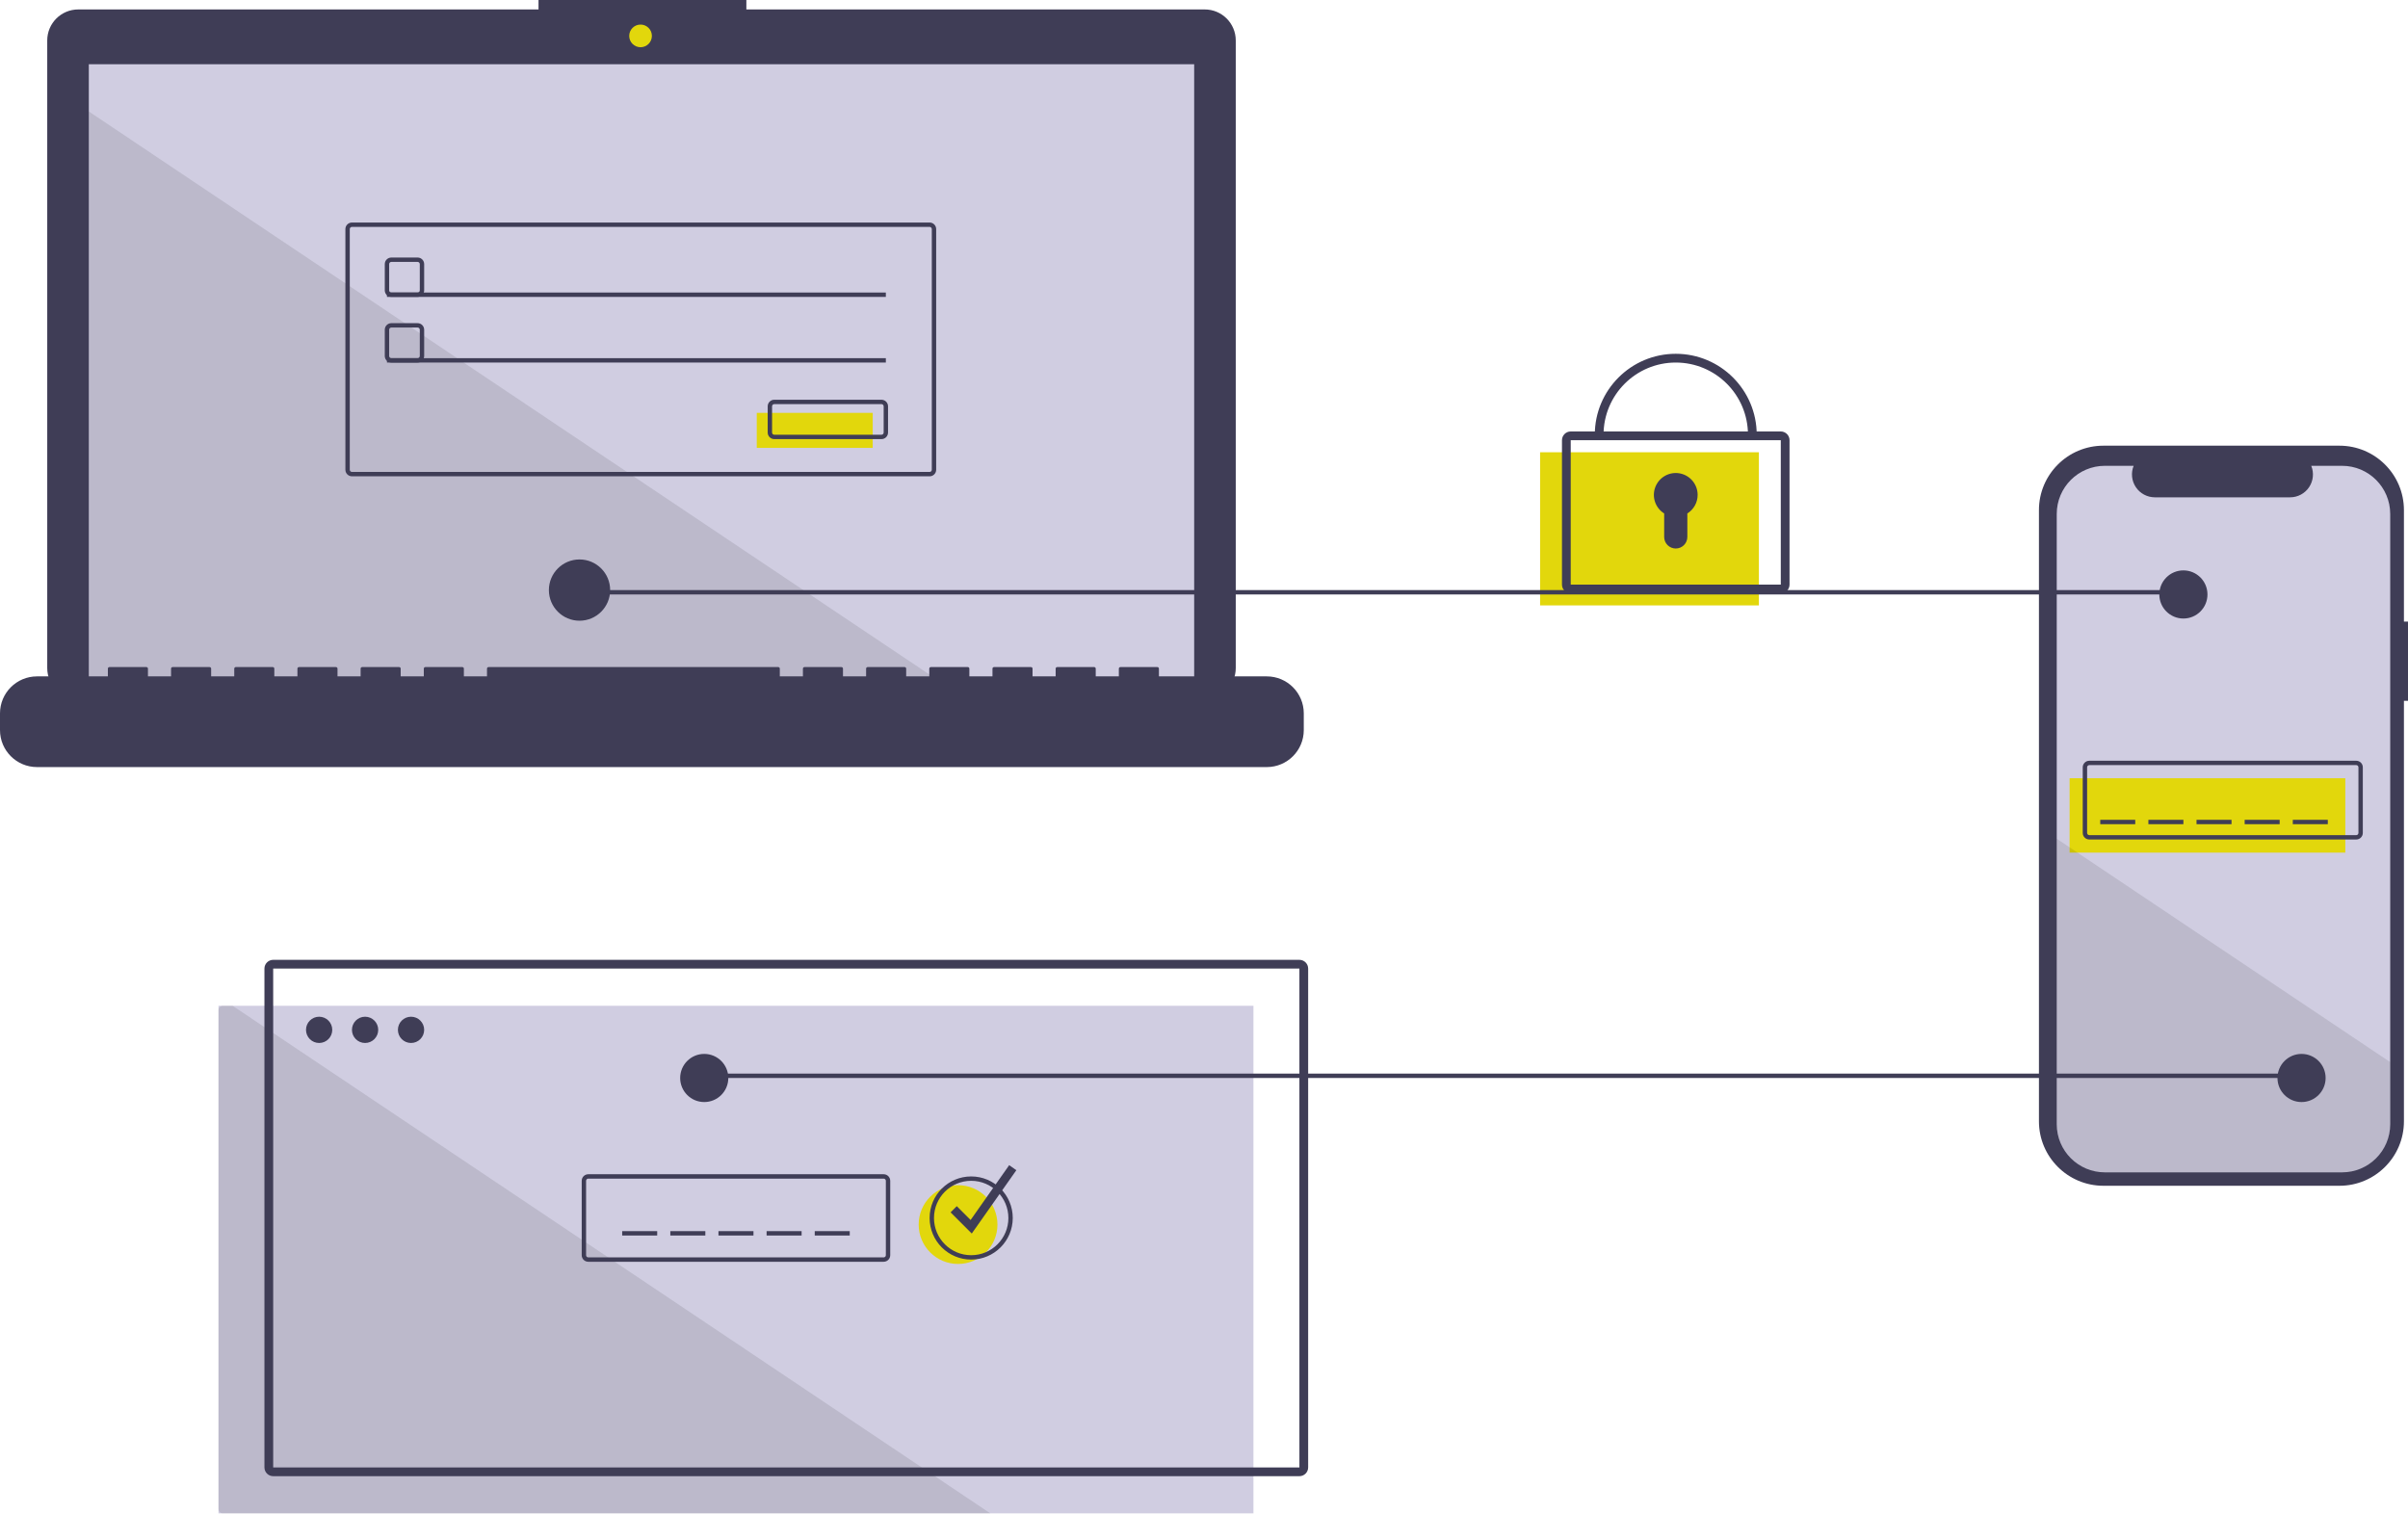
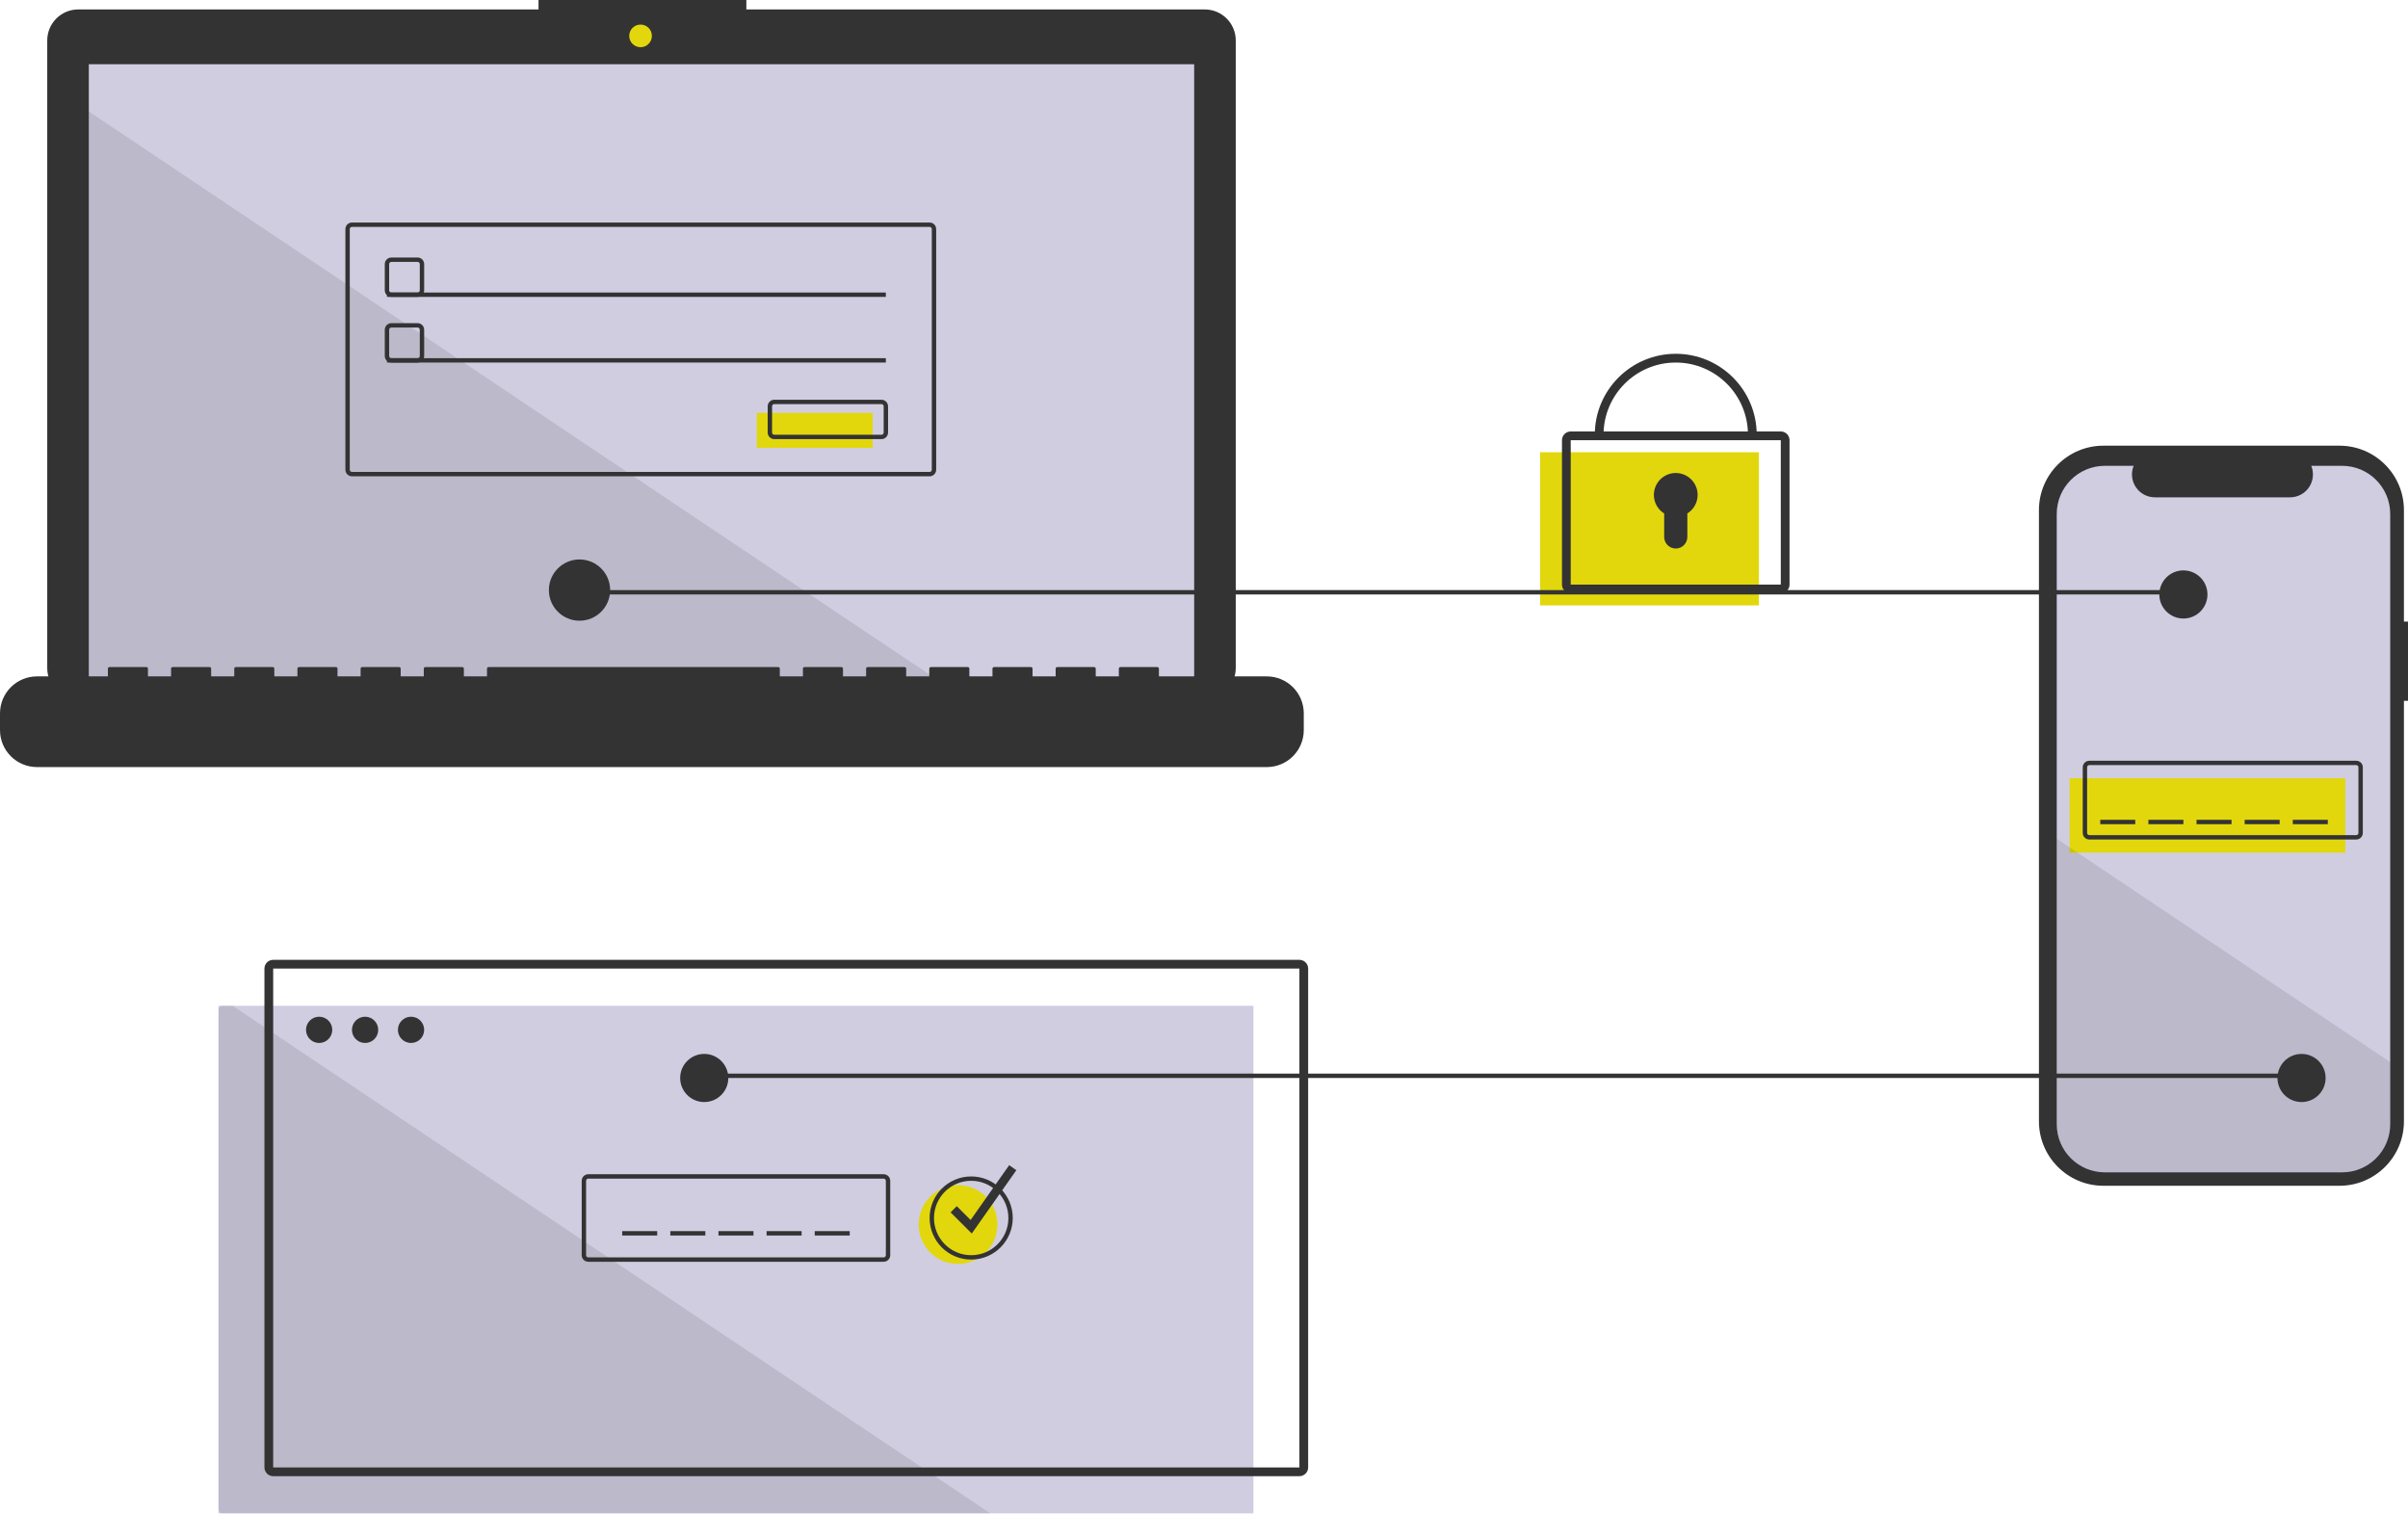
<svg xmlns="http://www.w3.org/2000/svg" id="a3a44bd2-1d5c-46a0-ab88-fbd2ff893ca0" data-name="Layer 1" width="1100.501" height="691.707" viewBox="0 0 1100.501 691.707">
-   <path d="M1150.25,388.237h-1.859V337.322a29.468,29.468,0,0,0-29.469-29.469H1011.052a29.468,29.468,0,0,0-29.469,29.469V616.648a29.469,29.469,0,0,0,29.469,29.469h107.871a29.469,29.469,0,0,0,29.469-29.469V424.48h1.859Z" transform="translate(-49.74968 -104.1466)" fill="#3f3d56" />
+   <path d="M1150.25,388.237h-1.859V337.322a29.468,29.468,0,0,0-29.469-29.469H1011.052a29.468,29.468,0,0,0-29.469,29.469V616.648a29.469,29.469,0,0,0,29.469,29.469h107.871a29.469,29.469,0,0,0,29.469-29.469V424.48h1.859Z" transform="translate(-49.74968 -104.1466)" fill="#333" />
  <path d="M1142.121,339.053v278.92a22.011,22.011,0,0,1-22.01,22.01h-108.39a22.002,22.002,0,0,1-22-22.01v-278.92a22,22,0,0,1,22-22h13.15a10.461,10.461,0,0,0,9.68,14.4h61.8a10.44,10.44,0,0,0,9.68-14.4H1120.111A22.009,22.009,0,0,1,1142.121,339.053Z" transform="translate(-49.74968 -104.1466)" fill="#d0cde1" />
  <rect x="945.851" y="355.707" width="126" height="34" fill="#e2d70c" />
-   <path d="M1126.601,487.853h-122a3.003,3.003,0,0,1-3-3v-30a3.003,3.003,0,0,1,3-3h122a3.003,3.003,0,0,1,3,3v30A3.003,3.003,0,0,1,1126.601,487.853Zm-122-34a1.001,1.001,0,0,0-1,1v30a1.001,1.001,0,0,0,1,1h122a1.001,1.001,0,0,0,1-1v-30a1.001,1.001,0,0,0-1-1Z" transform="translate(-49.74968 -104.1466)" fill="#3f3d56" />
-   <rect x="959.851" y="374.707" width="16" height="2" fill="#3f3d56" />
-   <rect x="981.851" y="374.707" width="16" height="2" fill="#3f3d56" />
-   <rect x="1003.851" y="374.707" width="16" height="2" fill="#3f3d56" />
-   <rect x="1025.851" y="374.707" width="16" height="2" fill="#3f3d56" />
-   <rect x="1047.851" y="374.707" width="16" height="2" fill="#3f3d56" />
+   <path d="M1126.601,487.853h-122a3.003,3.003,0,0,1-3-3v-30a3.003,3.003,0,0,1,3-3h122a3.003,3.003,0,0,1,3,3v30A3.003,3.003,0,0,1,1126.601,487.853Zm-122-34a1.001,1.001,0,0,0-1,1v30a1.001,1.001,0,0,0,1,1h122a1.001,1.001,0,0,0,1-1v-30a1.001,1.001,0,0,0-1-1Z" transform="translate(-49.74968 -104.1466)" fill="#333" />
+   <rect x="959.851" y="374.707" width="16" height="2" fill="#333" />
+   <rect x="981.851" y="374.707" width="16" height="2" fill="#333" />
+   <rect x="1003.851" y="374.707" width="16" height="2" fill="#333" />
+   <rect x="1025.851" y="374.707" width="16" height="2" fill="#333" />
+   <rect x="1047.851" y="374.707" width="16" height="2" fill="#333" />
  <path d="M1142.121,589.613v28.36a22.011,22.011,0,0,1-22.01,22.01h-108.39a22.002,22.002,0,0,1-22-22.01v-130.46Z" transform="translate(-49.74968 -104.1466)" opacity="0.1" />
  <rect x="99.851" y="459.707" width="473" height="232" fill="#d0cde1" />
  <path d="M502.351,795.853H151.601a2.006,2.006,0,0,1-2-2v-228a2.006,2.006,0,0,1,2-2h4.44Z" transform="translate(-49.74968 -104.1466)" opacity="0.1" />
-   <rect x="318.851" y="490.707" width="733" height="2" fill="#3f3d56" />
-   <path d="M600.343,108.464H390.853v-4.318H295.862v4.318H85.509a14.17,14.17,0,0,0-14.17,14.17V409.491a14.17,14.17,0,0,0,14.17,14.17H600.343a14.17,14.17,0,0,0,14.17-14.17V122.635A14.17,14.17,0,0,0,600.343,108.464Z" transform="translate(-49.74968 -104.1466)" fill="#3f3d56" />
+   <rect x="318.851" y="490.707" width="733" height="2" fill="#333" />
+   <path d="M600.343,108.464H390.853v-4.318H295.862v4.318H85.509a14.17,14.17,0,0,0-14.17,14.17V409.491a14.17,14.17,0,0,0,14.17,14.17H600.343a14.17,14.17,0,0,0,14.17-14.17V122.635A14.17,14.17,0,0,0,600.343,108.464Z" transform="translate(-49.74968 -104.1466)" fill="#333" />
  <rect x="40.591" y="29.357" width="505.17" height="284.98" fill="#d0cde1" />
  <circle cx="292.744" cy="16.407" r="5.181" fill="#e2d70c" />
-   <path d="M240.601,239.853h-12a3.003,3.003,0,0,1-3-3v-12a3.003,3.003,0,0,1,3-3h12a3.003,3.003,0,0,1,3,3v12A3.003,3.003,0,0,1,240.601,239.853Zm-12-16a1.001,1.001,0,0,0-1,1v12a1.001,1.001,0,0,0,1,1h12a1.001,1.001,0,0,0,1-1v-12a1.001,1.001,0,0,0-1-1Z" transform="translate(-49.74968 -104.1466)" fill="#3f3d56" />
-   <rect x="176.851" y="133.707" width="228" height="2" fill="#3f3d56" />
+   <path d="M240.601,239.853h-12a3.003,3.003,0,0,1-3-3v-12a3.003,3.003,0,0,1,3-3h12a3.003,3.003,0,0,1,3,3v12A3.003,3.003,0,0,1,240.601,239.853Zm-12-16a1.001,1.001,0,0,0-1,1v12a1.001,1.001,0,0,0,1,1h12a1.001,1.001,0,0,0,1-1v-12a1.001,1.001,0,0,0-1-1Z" transform="translate(-49.74968 -104.1466)" fill="#333" />
+   <rect x="176.851" y="133.707" width="228" height="2" fill="#333" />
  <rect x="345.851" y="188.707" width="53" height="16" fill="#e2d70c" />
-   <path d="M452.601,304.853h-49a3.003,3.003,0,0,1-3-3v-12a3.003,3.003,0,0,1,3-3h49a3.003,3.003,0,0,1,3,3v12A3.003,3.003,0,0,1,452.601,304.853Zm-49-16a1.001,1.001,0,0,0-1,1v12a1.001,1.001,0,0,0,1,1h49a1.001,1.001,0,0,0,1-1v-12a1.001,1.001,0,0,0-1-1Z" transform="translate(-49.74968 -104.1466)" fill="#3f3d56" />
+   <path d="M452.601,304.853h-49a3.003,3.003,0,0,1-3-3v-12a3.003,3.003,0,0,1,3-3h49a3.003,3.003,0,0,1,3,3v12A3.003,3.003,0,0,1,452.601,304.853Zm-49-16a1.001,1.001,0,0,0-1,1v12a1.001,1.001,0,0,0,1,1h49a1.001,1.001,0,0,0,1-1v-12a1.001,1.001,0,0,0-1-1Z" transform="translate(-49.74968 -104.1466)" fill="#333" />
  <rect x="703.851" y="206.707" width="100" height="70" fill="#e2d70c" />
-   <path d="M863.601,375.353h-96a4.004,4.004,0,0,1-4-4v-66a4.004,4.004,0,0,1,4-4h96a4.004,4.004,0,0,1,4,4v66A4.004,4.004,0,0,1,863.601,375.353Zm-96-70v66H863.604l-.003-66Z" transform="translate(-49.74968 -104.1466)" fill="#3f3d56" />
-   <path d="M852.601,302.853h-4a33,33,0,1,0-66,0h-4a37,37,0,1,1,74,0Z" transform="translate(-49.74968 -104.1466)" fill="#3f3d56" />
-   <path d="M825.601,330.353a10,10,0,1,0-15.294,8.473V349.559a5.294,5.294,0,0,0,5.294,5.294h0a5.294,5.294,0,0,0,5.294-5.294V338.826A9.983,9.983,0,0,0,825.601,330.353Z" transform="translate(-49.74968 -104.1466)" fill="#3f3d56" />
-   <rect x="284.351" y="562.707" width="16" height="2" fill="#3f3d56" />
-   <rect x="306.351" y="562.707" width="16" height="2" fill="#3f3d56" />
-   <rect x="328.351" y="562.707" width="16" height="2" fill="#3f3d56" />
-   <rect x="350.351" y="562.707" width="16" height="2" fill="#3f3d56" />
-   <rect x="372.351" y="562.707" width="16" height="2" fill="#3f3d56" />
-   <path d="M643.601,778.854H174.601a4.004,4.004,0,0,1-4-4v-228a4.004,4.004,0,0,1,4-4H643.601a4.004,4.004,0,0,1,4,4v228A4.004,4.004,0,0,1,643.601,778.854Zm-469-232v228H643.604l-.003-228Z" transform="translate(-49.74968 -104.1466)" fill="#3f3d56" />
-   <circle cx="145.851" cy="470.707" r="6" fill="#3f3d56" />
-   <circle cx="166.851" cy="470.707" r="6" fill="#3f3d56" />
-   <circle cx="187.851" cy="470.707" r="6" fill="#3f3d56" />
-   <path d="M453.601,680.853h-135a3.003,3.003,0,0,1-3-3v-34a3.003,3.003,0,0,1,3-3h135a3.003,3.003,0,0,1,3,3v34A3.003,3.003,0,0,1,453.601,680.853Zm-135-38a1.001,1.001,0,0,0-1,1v34a1.001,1.001,0,0,0,1,1h135a1.001,1.001,0,0,0,1-1v-34a1.001,1.001,0,0,0-1-1Z" transform="translate(-49.74968 -104.1466)" fill="#3f3d56" />
+   <path d="M863.601,375.353h-96a4.004,4.004,0,0,1-4-4v-66a4.004,4.004,0,0,1,4-4h96a4.004,4.004,0,0,1,4,4v66A4.004,4.004,0,0,1,863.601,375.353Zm-96-70v66H863.604l-.003-66Z" transform="translate(-49.74968 -104.1466)" fill="#333" />
+   <path d="M852.601,302.853h-4a33,33,0,1,0-66,0h-4a37,37,0,1,1,74,0Z" transform="translate(-49.74968 -104.1466)" fill="#333" />
+   <path d="M825.601,330.353a10,10,0,1,0-15.294,8.473V349.559a5.294,5.294,0,0,0,5.294,5.294h0a5.294,5.294,0,0,0,5.294-5.294V338.826A9.983,9.983,0,0,0,825.601,330.353Z" transform="translate(-49.74968 -104.1466)" fill="#333" />
+   <rect x="284.351" y="562.707" width="16" height="2" fill="#333" />
+   <rect x="306.351" y="562.707" width="16" height="2" fill="#333" />
+   <rect x="328.351" y="562.707" width="16" height="2" fill="#333" />
+   <rect x="350.351" y="562.707" width="16" height="2" fill="#333" />
+   <rect x="372.351" y="562.707" width="16" height="2" fill="#333" />
+   <path d="M643.601,778.854H174.601a4.004,4.004,0,0,1-4-4v-228a4.004,4.004,0,0,1,4-4H643.601a4.004,4.004,0,0,1,4,4v228A4.004,4.004,0,0,1,643.601,778.854Zm-469-232v228H643.604l-.003-228Z" transform="translate(-49.74968 -104.1466)" fill="#333" />
+   <circle cx="145.851" cy="470.707" r="6" fill="#333" />
+   <circle cx="166.851" cy="470.707" r="6" fill="#333" />
+   <circle cx="187.851" cy="470.707" r="6" fill="#333" />
+   <path d="M453.601,680.853h-135a3.003,3.003,0,0,1-3-3v-34a3.003,3.003,0,0,1,3-3h135a3.003,3.003,0,0,1,3,3v34A3.003,3.003,0,0,1,453.601,680.853Zm-135-38a1.001,1.001,0,0,0-1,1v34a1.001,1.001,0,0,0,1,1h135a1.001,1.001,0,0,0,1-1v-34a1.001,1.001,0,0,0-1-1Z" transform="translate(-49.74968 -104.1466)" fill="#333" />
  <circle cx="437.851" cy="559.707" r="18" fill="#e2d70c" />
-   <path d="M493.601,679.853a19,19,0,1,1,19-19A19.022,19.022,0,0,1,493.601,679.853Zm0-36a17,17,0,1,0,17,17A17.019,17.019,0,0,0,493.601,643.853Z" transform="translate(-49.74968 -104.1466)" fill="#3f3d56" />
-   <polygon points="444.118 563.803 434.437 554.121 437.265 551.293 443.584 557.611 461.216 532.555 464.487 534.858 444.118 563.803" fill="#3f3d56" />
+   <path d="M493.601,679.853a19,19,0,1,1,19-19A19.022,19.022,0,0,1,493.601,679.853Zm0-36a17,17,0,1,0,17,17A17.019,17.019,0,0,0,493.601,643.853Z" transform="translate(-49.74968 -104.1466)" fill="#333" />
+   <polygon points="444.118 563.803 434.437 554.121 437.265 551.293 443.584 557.611 461.216 532.555 464.487 534.858 444.118 563.803" fill="#333" />
  <polygon points="433.761 314.337 40.591 314.337 40.591 50.947 433.761 314.337" opacity="0.1" />
-   <path d="M628.697,413.298H579.395v-3.552a.704.704,0,0,0-.704-.704H561.787a.704.704,0,0,0-.704.704v3.552H550.518v-3.552a.704.704,0,0,0-.704-.704H532.91a.704.704,0,0,0-.704.704v3.552H521.641v-3.552a.704.704,0,0,0-.704-.704H504.033a.704.704,0,0,0-.704.704v3.552H492.764v-3.552a.704.704,0,0,0-.704-.704H475.157a.704.704,0,0,0-.704.704v3.552H463.887v-3.552a.704.704,0,0,0-.704-.704H446.28a.704.704,0,0,0-.704.704v3.552H435.01v-3.552a.704.704,0,0,0-.704-.704H417.403a.704.704,0,0,0-.704.704v3.552H406.134v-3.552a.704.704,0,0,0-.704-.704H273.018a.704.704,0,0,0-.704.704v3.552H261.749v-3.552a.704.704,0,0,0-.704-.704H244.141a.704.704,0,0,0-.704.704v3.552H232.872v-3.552a.704.704,0,0,0-.704-.704H215.264a.704.704,0,0,0-.704.704v3.552H203.995v-3.552a.704.704,0,0,0-.704-.704H186.387a.704.704,0,0,0-.704.704v3.552H175.118v-3.552a.704.704,0,0,0-.704-.704H157.51a.704.704,0,0,0-.704.704v3.552H146.241v-3.552a.704.704,0,0,0-.704-.704H128.633a.704.704,0,0,0-.704.704v3.552H117.364v-3.552a.704.704,0,0,0-.704-.704H99.756a.704.704,0,0,0-.704.704v3.552H66.653A16.904,16.904,0,0,0,49.75,430.202v7.643a16.904,16.904,0,0,0,16.904,16.904H628.697A16.904,16.904,0,0,0,645.601,437.845V430.202A16.904,16.904,0,0,0,628.697,413.298Z" transform="translate(-49.74968 -104.1466)" fill="#3f3d56" />
-   <path d="M474.601,321.853h-264a3.003,3.003,0,0,1-3-3v-110a3.003,3.003,0,0,1,3-3h264a3.003,3.003,0,0,1,3,3v110A3.003,3.003,0,0,1,474.601,321.853Zm-264-114a1.001,1.001,0,0,0-1,1v110a1.001,1.001,0,0,0,1,1h264a1.001,1.001,0,0,0,1-1v-110a1.001,1.001,0,0,0-1-1Z" transform="translate(-49.74968 -104.1466)" fill="#3f3d56" />
-   <path d="M240.601,269.853h-12a3.003,3.003,0,0,1-3-3v-12a3.003,3.003,0,0,1,3-3h12a3.003,3.003,0,0,1,3,3v12A3.003,3.003,0,0,1,240.601,269.853Zm-12-16a1.001,1.001,0,0,0-1,1v12a1.001,1.001,0,0,0,1,1h12a1.001,1.001,0,0,0,1-1v-12a1.001,1.001,0,0,0-1-1Z" transform="translate(-49.74968 -104.1466)" fill="#3f3d56" />
-   <rect x="176.851" y="163.707" width="228" height="2" fill="#3f3d56" />
-   <rect x="264.851" y="269.707" width="733" height="2" fill="#3f3d56" />
-   <circle cx="264.851" cy="269.707" r="14" fill="#3f3d56" />
-   <circle cx="997.851" cy="271.707" r="11" fill="#3f3d56" />
-   <circle cx="1051.851" cy="492.707" r="11" fill="#3f3d56" />
-   <circle cx="321.851" cy="492.707" r="11" fill="#3f3d56" />
+   <path d="M628.697,413.298H579.395v-3.552a.704.704,0,0,0-.704-.704H561.787a.704.704,0,0,0-.704.704v3.552H550.518v-3.552a.704.704,0,0,0-.704-.704H532.91a.704.704,0,0,0-.704.704v3.552H521.641v-3.552a.704.704,0,0,0-.704-.704H504.033a.704.704,0,0,0-.704.704v3.552H492.764v-3.552a.704.704,0,0,0-.704-.704H475.157a.704.704,0,0,0-.704.704v3.552H463.887v-3.552a.704.704,0,0,0-.704-.704H446.28a.704.704,0,0,0-.704.704v3.552H435.01v-3.552a.704.704,0,0,0-.704-.704H417.403a.704.704,0,0,0-.704.704v3.552H406.134v-3.552a.704.704,0,0,0-.704-.704H273.018a.704.704,0,0,0-.704.704v3.552H261.749v-3.552a.704.704,0,0,0-.704-.704H244.141a.704.704,0,0,0-.704.704v3.552H232.872v-3.552a.704.704,0,0,0-.704-.704H215.264a.704.704,0,0,0-.704.704v3.552H203.995v-3.552a.704.704,0,0,0-.704-.704H186.387a.704.704,0,0,0-.704.704v3.552H175.118v-3.552a.704.704,0,0,0-.704-.704H157.51a.704.704,0,0,0-.704.704v3.552H146.241v-3.552a.704.704,0,0,0-.704-.704H128.633a.704.704,0,0,0-.704.704v3.552H117.364v-3.552a.704.704,0,0,0-.704-.704H99.756a.704.704,0,0,0-.704.704v3.552H66.653A16.904,16.904,0,0,0,49.75,430.202v7.643a16.904,16.904,0,0,0,16.904,16.904H628.697A16.904,16.904,0,0,0,645.601,437.845V430.202A16.904,16.904,0,0,0,628.697,413.298Z" transform="translate(-49.74968 -104.1466)" fill="#333" />
+   <path d="M474.601,321.853h-264a3.003,3.003,0,0,1-3-3v-110a3.003,3.003,0,0,1,3-3h264a3.003,3.003,0,0,1,3,3v110A3.003,3.003,0,0,1,474.601,321.853Zm-264-114a1.001,1.001,0,0,0-1,1v110a1.001,1.001,0,0,0,1,1h264a1.001,1.001,0,0,0,1-1v-110a1.001,1.001,0,0,0-1-1Z" transform="translate(-49.74968 -104.1466)" fill="#333" />
+   <path d="M240.601,269.853h-12a3.003,3.003,0,0,1-3-3v-12a3.003,3.003,0,0,1,3-3h12a3.003,3.003,0,0,1,3,3v12A3.003,3.003,0,0,1,240.601,269.853Zm-12-16a1.001,1.001,0,0,0-1,1v12a1.001,1.001,0,0,0,1,1h12a1.001,1.001,0,0,0,1-1v-12a1.001,1.001,0,0,0-1-1Z" transform="translate(-49.74968 -104.1466)" fill="#333" />
+   <rect x="176.851" y="163.707" width="228" height="2" fill="#333" />
+   <rect x="264.851" y="269.707" width="733" height="2" fill="#333" />
+   <circle cx="264.851" cy="269.707" r="14" fill="#333" />
+   <circle cx="997.851" cy="271.707" r="11" fill="#333" />
+   <circle cx="1051.851" cy="492.707" r="11" fill="#333" />
+   <circle cx="321.851" cy="492.707" r="11" fill="#333" />
</svg>
